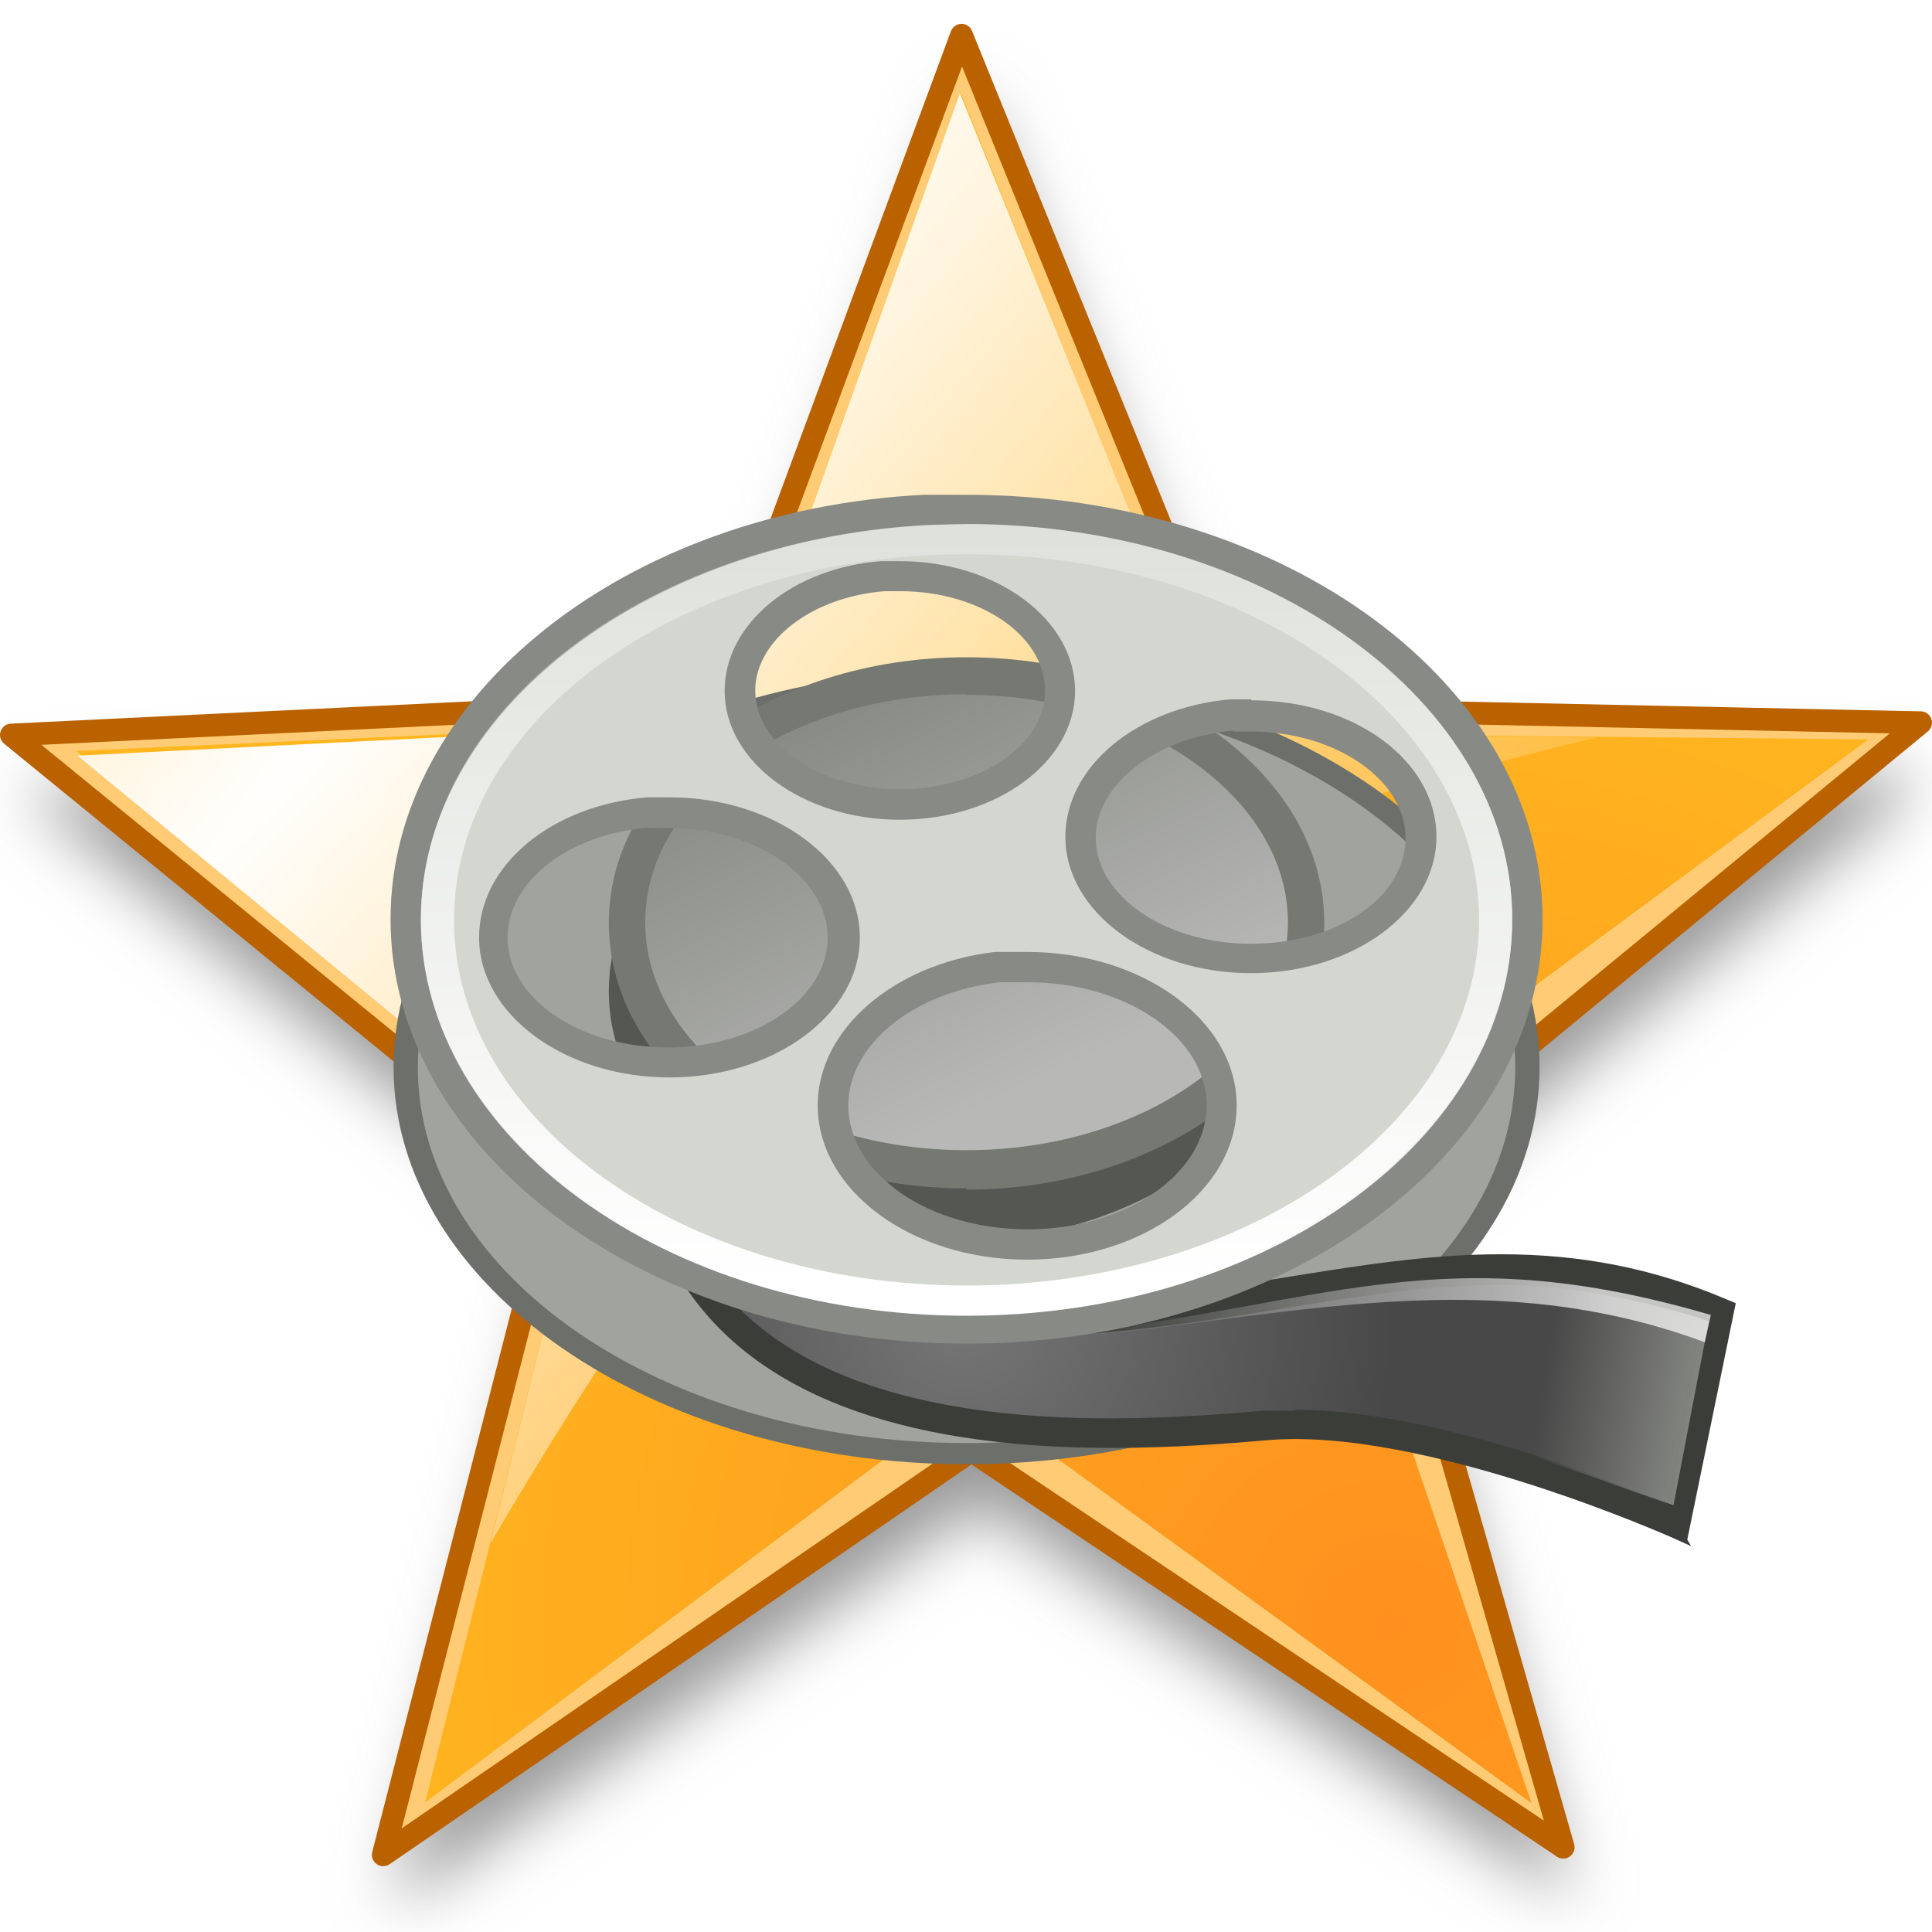
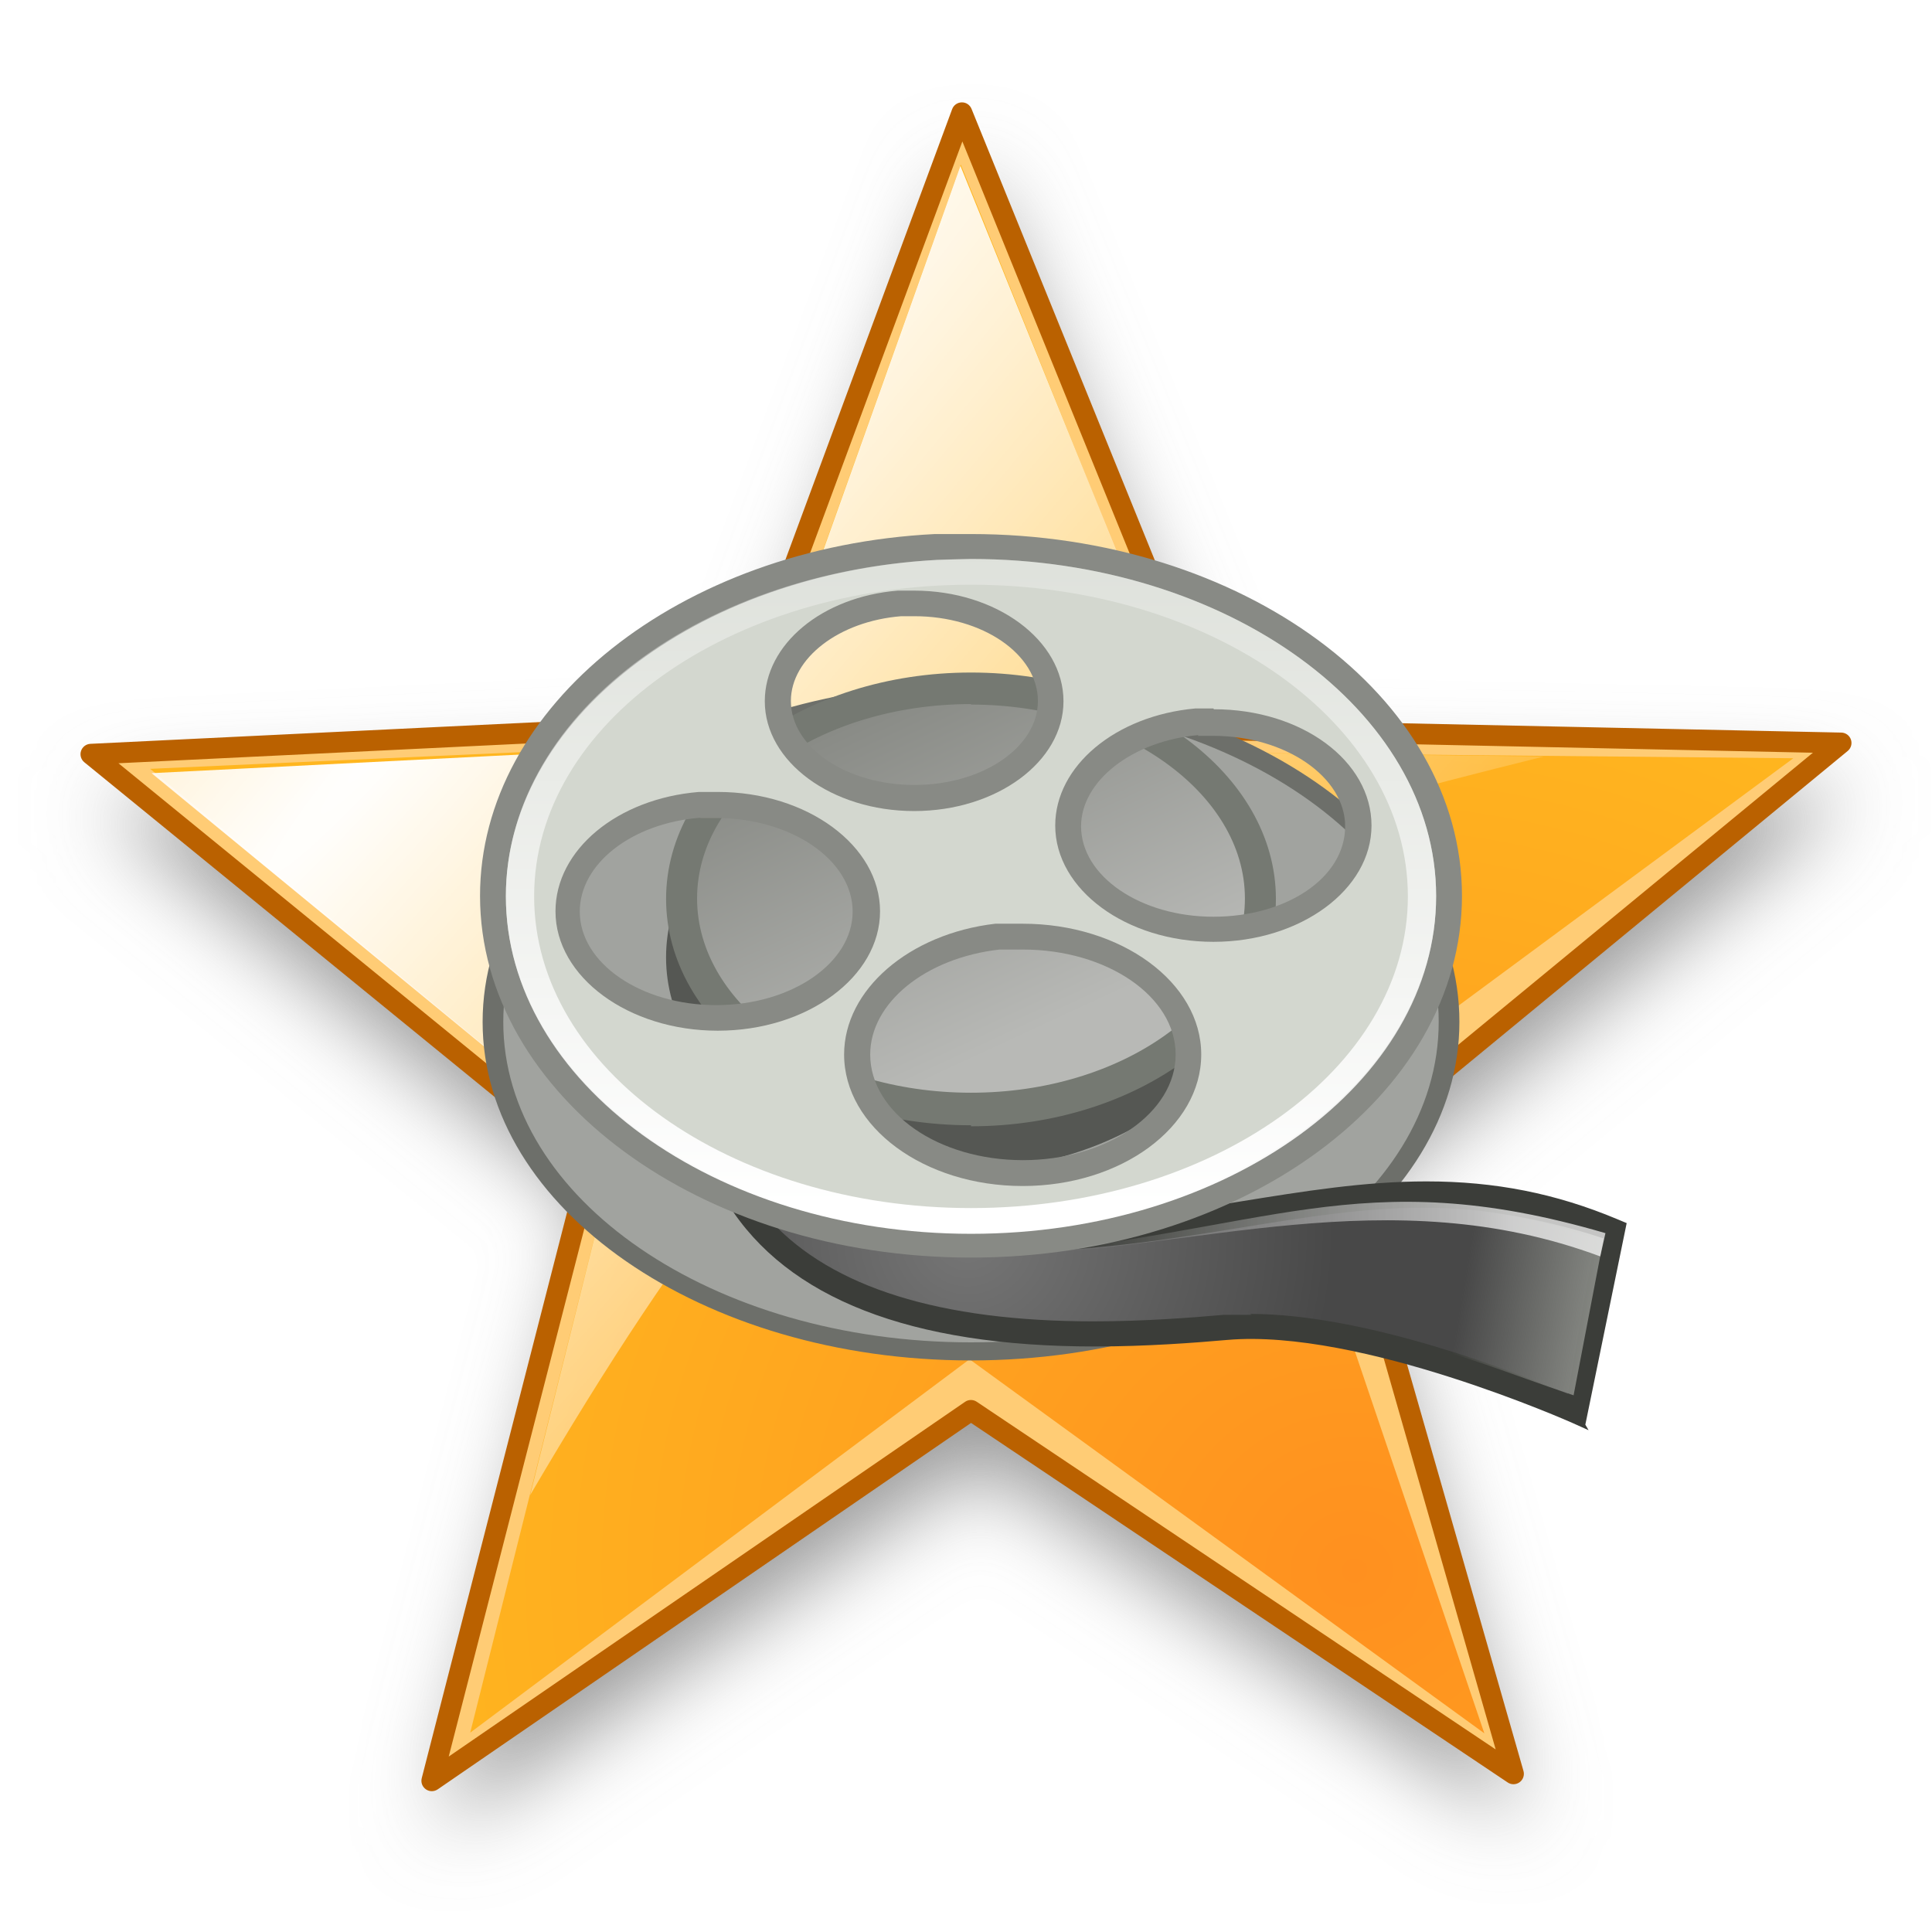
- <svg xmlns="http://www.w3.org/2000/svg" version="1.1" width="100%" height="100%" viewBox="0 0 256 256">
+ <svg xmlns="http://www.w3.org/2000/svg" version="1.1" width="100%" height="100%" viewBox="0 0 192 192" preserveAspectRatio="xMinYMin none">
  <filter id="f">
    <feGaussianBlur stdDeviation="4.25" />
  </filter>
  <g filter="url(#f)">
-     <polygon fill="#999" points="208.381,251.829 129.96,199.288 52.023,252.838 74.999,163.38 2.748,104.442 96.016,99.921 128.654,11.719 164.861,100.884 255.743,102.811 182.891,162.801 " />
+     <polygon fill="#999" points="151.262,181.133 97.348,145.012 43.767,181.826 59.563,120.324 9.891,79.804 74.013,76.695 96.451,16.056 121.343,77.357 183.823,78.683 133.736,119.926" />
  </g>
-   <path fill="#FFCC75" d="M207.137,244.77l-78.422-52.535l-77.936,53.545l22.972-89.455L1.5,97.386l93.268-4.52l32.64-88.202 l36.207,89.165l90.883,1.924l-72.854,59.991L207.137,244.77z" />
-   <path fill="#BA6100" d="M50.779,247.279c-0.301,0-0.604-0.09-0.861-0.271c-0.512-0.357-0.751-0.996-0.594-1.604l22.735-88.526 L0.551,98.548c-0.482-0.392-0.67-1.043-0.476-1.631c0.195-0.589,0.732-1.001,1.353-1.03l92.277-4.472l32.292-87.271 c0.214-0.583,0.764-0.971,1.385-0.981c0.626-0.017,1.181,0.362,1.416,0.937l35.834,88.251l89.896,1.904 c0.627,0.014,1.182,0.417,1.389,1.009c0.206,0.592,0.02,1.251-0.465,1.651l-72.094,59.364l25.223,88.078 c0.174,0.604-0.048,1.256-0.559,1.627c-0.51,0.371-1.199,0.386-1.719,0.035l-77.578-51.972l-77.096,52.97 C51.373,247.191,51.077,247.279,50.779,247.279z M5.483,98.694L74.7,155.159c0.455,0.37,0.651,0.969,0.504,1.538l-21.978,85.576 l74.636-51.276c0.506-0.351,1.177-0.353,1.686-0.011l75.017,50.256l-24.36-85.084c-0.166-0.574,0.026-1.191,0.487-1.571 l69.727-57.417l-86.835-1.838c-0.601-0.012-1.134-0.38-1.362-0.937l-34.75-85.581L96.178,93.387 c-0.208,0.564-0.735,0.948-1.335,0.979L5.483,98.694z" />
-   <radialGradient id="rg1" cx="7332.403" cy="-12025.377" r="871.51" gradientTransform="matrix(0.1609 0 0 -0.1534 -995.6151 -1629.292)" gradientUnits="userSpaceOnUse">
+   <path fill="#FFCC75" d="M150.406,176.279l-53.914-36.118l-53.582,36.813l15.793-61.502L9.031,74.953l64.122-3.107l22.44-60.639l24.891,61.301l62.482,1.322l-50.087,41.245L150.406,176.279z" />
+   <path fill="#BA6100" d="M42.912,178.006c-0.207,0-0.415-0.063-0.592-0.188c-0.352-0.246-0.516-0.686-0.408-1.104l15.63-60.861L8.379,75.751c-0.331-0.27-0.46-0.717-0.327-1.121c0.134-0.404,0.503-0.688,0.93-0.709l63.44-3.074l22.201-59.998c0.147-0.4,0.525-0.668,0.952-0.675c0.43-0.012,0.812,0.249,0.973,0.644l24.637,60.675l61.803,1.31c0.431,0.01,0.812,0.285,0.953,0.692c0.143,0.405,0.015,0.86-0.318,1.135l-49.564,40.814l17.342,60.553c0.119,0.416-0.033,0.863-0.385,1.119s-0.824,0.266-1.183,0.023L96.5,141.409l-53.003,36.417C43.319,177.943,43.117,178.006,42.912,178.006z M11.771,75.851l47.587,38.821c0.313,0.256,0.447,0.666,0.346,1.059l-15.11,58.834l51.313-35.254c0.348-0.24,0.808-0.242,1.158-0.006l51.574,34.551l-16.748-58.496c-0.113-0.395,0.02-0.818,0.336-1.079l47.937-39.476l-59.698-1.264c-0.413-0.008-0.779-0.262-0.938-0.645L95.639,14.058L74.125,72.203c-0.143,0.389-0.505,0.652-0.918,0.674L11.771,75.851z" />
+   <radialGradient id="i1" cx="8069.127" cy="14276.228" r="599.165" gradientTransform="matrix(0.1609 0 0 0.1534 -1163.706 -2033.885)" gradientUnits="userSpaceOnUse">
    <stop offset="0" stop-color="#FF901F" />
    <stop offset="1" stop-color="#FFB61F" />
  </radialGradient>
-   <path fill="url(#rg1)" d="M202.923,238.914l-74.415-54.066l-72.176,53.978l20.966-83.609L10.07,99.501l87.371-3.932 l29.808-83.414l34.183,84.988l86.16,0.827l-73.92,54.615L202.923,238.914z" />
-   <radialGradient id="rg2" cx="9042.443" cy="-423.736" r="732.893" gradientTransform="matrix(0.1571 0.1372 1.3346 -1.5288 -806.8312 -1797.827)" gradientUnits="userSpaceOnUse">
+   <path fill="url(#i1)" d="M147.51,172.254l-51.16-37.171l-49.621,37.108l14.414-57.48L14.924,76.407l60.068-2.704l20.493-57.348l23.499,58.431l59.236,0.567l-50.82,37.549L147.51,172.254z" />
+   <radialGradient id="i2" cx="10495.248" cy="994.997" r="503.861" gradientTransform="matrix(0.1571 0.1372 -1.3346 1.5288 -279.7285 -2890.811)" gradientUnits="userSpaceOnUse">
    <stop offset="0" stop-color="#FFF" />
    <stop offset="1" stop-color="#FFF" stop-opacity="0" />
  </radialGradient>
-   <path fill="url(#rg2)" d="M64.994,204.486l12.304-49.271l-67.023-55.087l87.162-4.404l29.754-83.389l34.385,84.816 l49.998,0.554C133.813,117.033,110.292,127.269,64.994,204.486z" />
-   <path fill="#A1A39F" d="M202.386,141.401c0,28.199-33.26,51.017-74.314,51.017c-41.052,0-74.313-22.899-74.313-51.017 c0-28.238,33.26-51.018,74.313-51.018C169.128,90.386,202.386,113.284,202.386,141.401z" />
-   <path fill="#6D6F6A" d="M128.073,194.024c-41.775,0-75.921-23.584-75.921-52.623c0-29.043,33.983-52.622,75.921-52.622 c41.938,0,75.924,23.579,75.924,52.622C203.995,170.44,169.849,194.024,128.073,194.024z M128.073,91.591 c-40.17,0-72.709,22.294-72.709,49.811c0,27.518,32.539,49.813,72.709,49.813c40.171,0,72.707-22.252,72.707-49.813 C200.78,113.844,168.241,91.591,128.073,91.591z" />
-   <path fill="#555753" d="M171.457,131.359c0,18.316-20.288,33.18-45.392,33.18c-24.987,0-45.394-14.863-45.394-33.18 c0-18.32,20.247-33.181,45.394-33.181c24.904,0,45.392,14.861,45.392,33.339V131.359z" />
-   <radialGradient id="rg3" cx="412.894" cy="-643.785" r="14.26" gradientTransform="matrix(4 0 0 -4 -1524.016 -2400.711)" gradientUnits="userSpaceOnUse">
+   <path fill="url(#i2)" d="M52.685,148.585l8.458-33.874L15.064,76.837l59.924-3.027l20.456-57.33l23.64,58.312l34.373,0.381C99.997,88.46,83.827,95.498,52.685,148.585z" />
+   <path fill="#A1A39F" d="M144.003,101.557c0,18.028-21.262,32.615-47.507,32.615c-26.244,0-47.507-14.641-47.507-32.615c0-18.052,21.263-32.614,47.507-32.614C122.742,68.943,144.003,83.582,144.003,101.557z" />
+   <path fill="#6D6F6A" d="M96.497,135.199c-26.707,0-48.535-15.077-48.535-33.643c0-18.567,21.725-33.642,48.535-33.642s48.537,15.073,48.537,33.642C145.031,120.122,123.203,135.199,96.497,135.199z M96.497,69.713c-25.68,0-46.482,14.253-46.482,31.843c0,17.592,20.802,31.846,46.482,31.846s46.48-14.226,46.48-31.846C142.977,83.939,122.175,69.713,96.497,69.713z" />
+   <path fill="#555753" d="M124.23,95.138c0,11.709-12.969,21.211-29.017,21.211c-15.974,0-29.021-9.502-29.021-21.211c0-11.713,12.944-21.213,29.021-21.213c15.92,0,29.017,9.5,29.017,21.313V95.138L124.23,95.138z" />
+   <radialGradient id="i3" cx="245.036" cy="1233.494" r="9.116" gradientTransform="matrix(4 0 0 4 -883.9766 -4811.305)" gradientUnits="userSpaceOnUse">
    <stop offset="0" stop-color="#767676" />
    <stop offset="1" stop-color="#484848" />
  </radialGradient>
-   <path fill="url(#rg3)" d="M222.473,202.057c0,0-33.422-15.021-55.032-13.134c-22.818,2.014-61.059,3.366-75.924-20.246 c63.469,19.118,92.793-12.653,135.776,5.261L222.473,202.057z" />
-   <path fill="#3B3D39" d="M224.079,204.871l-2.356-1.061c-0.312-0.137-33.141-14.782-53.829-12.973 c-4.941,0.431-12.454,1.019-20.568,1.019c-28.64,0-47.802-7.471-57.04-22.176l-2.884-4.536l5.142,1.556 c14.059,4.218,27.556,6.308,41.373,6.308c13.258,0,24.786-1.872,35.955-3.678c9.963-1.609,19.362-3.134,29.003-3.134 c10.644,0,20.086,1.857,29.644,5.864L230,172.68l-6.428,31.334L224.079,204.871z M171.457,186.793 c18.236,0,41.775,9.281,49.409,12.452l4.216-24.02c-8.557-3.361-17.072-4.944-26.633-4.944c-9.318,0-18.559,1.499-28.358,3.088 c-11.33,1.829-23.02,3.728-36.595,3.728c-12.209,0-24.221-1.583-36.595-4.821c9.559,10.405,26.392,15.666,50.212,15.666 c7.952,0,15.348-0.574,20.207-1.008h4.416L171.457,186.793z" />
-   <linearGradient id="lg1" gradientUnits="userSpaceOnUse" x1="570.419" y1="-641.688" x2="575.44" y2="-655.747" gradientTransform="matrix(3.044 0 0 -3.9468 -1617.325 -2443.396)">
+   <path fill="url(#i3)" d="M156.846,140.333c0,0-21.367-9.603-35.183-8.396c-14.587,1.287-39.034,2.151-48.537-12.943c40.575,12.222,59.321-8.09,86.799,3.363L156.846,140.333z" />
+   <path fill="#3B3D39" d="M157.871,142.133l-1.508-0.679c-0.197-0.087-21.186-9.449-34.41-8.292c-3.159,0.275-7.962,0.65-13.148,0.65c-18.309,0-30.56-4.775-36.465-14.178l-1.844-2.898l3.287,0.994c8.988,2.695,17.617,4.031,26.45,4.031c8.476,0,15.846-1.195,22.985-2.351c6.369-1.029,12.378-2.004,18.541-2.004c6.806,0,12.841,1.188,18.95,3.749l0.948,0.396l-4.108,20.031L157.871,142.133z M124.23,130.575c11.658,0,26.707,5.934,31.586,7.961l2.695-15.354c-5.47-2.149-10.914-3.162-17.025-3.162c-5.957,0-11.864,0.959-18.129,1.976c-7.243,1.169-14.717,2.383-23.396,2.383c-7.804,0-15.483-1.012-23.395-3.082c6.111,6.651,16.872,10.017,32.1,10.017c5.083,0,9.812-0.369,12.918-0.646h2.823L124.23,130.575z" />
+   <linearGradient id="i4" gradientUnits="userSpaceOnUse" x1="416.963" y1="1240.104" x2="420.173" y2="1249.092" gradientTransform="matrix(3.044 0 0 3.9468 -1178.521 -4826.248)">
    <stop offset="0" stop-color="#888A85" />
    <stop offset="1" stop-color="#B8B9B6" />
  </linearGradient>
-   <path fill="url(#lg1)" d="M173.063,122.118c0,18.079-20.166,32.7-44.99,32.7c-24.825,0-44.99-14.622-44.99-32.7 c0-18.074,20.164-32.697,44.99-32.697c24.824,0,44.99,14.462,44.99,32.537V122.118z" />
-   <path fill="#757972" d="M128.073,157.469c-26.231,0-47.4-15.787-47.4-35.191c0-19.4,21.33-35.188,47.4-35.188 c26.071,0,47.399,15.789,47.399,35.188c0,19.404-21.289,35.35-47.399,35.35V157.469z M128.073,91.992 c-23.501,0-42.581,13.577-42.581,30.209c0,16.673,19.122,30.205,42.581,30.205c23.46,0,42.581-13.576,42.581-30.205 c0-16.471-19.279-30.129-42.581-30.129V91.992z" />
-   <path fill="#D3D7CF" d="M128.073,67.57h-0.501c-0.959,0.002-1.941-0.032-2.889,0c-0.462,0.015-0.92-0.021-1.382,0 c-0.305,0.01-0.58-0.017-0.879,0c-38.964,2.088-69.092,25.626-69.092,54.229c0,29.965,33.3,54.228,74.315,54.228 c41.014,0,74.315-24.102,74.315-54.228c0-30.129-33.343-54.229-74.315-54.229L128.073,67.57L128.073,67.57z M116.826,76.365 c0.253-0.021,0.498,0.015,0.754,0c0.539-0.029,1.085,0,1.632,0c11.73,0,21.208,6.829,21.208,15.185s-9.478,15.062-21.208,15.062 c-11.731,0-21.209-6.707-21.209-15.062c0-7.231,8.437-14.062,18.881-14.824L116.826,76.365z M88.707,140.637 c-12.815,0-23.219-7.39-23.219-16.549c0-8.516,8.877-15.625,20.447-16.551c0.875-0.072,1.859,0,2.764,0 c12.814,0,23.218,7.391,23.218,16.551c0,9.159-10.444,16.467-23.297,16.467L88.707,140.637z M136.107,164.741 c-14.183,0-25.75-8.274-25.75-18.438c0-9.159,9.481-16.912,21.731-18.32c0.096-0.01,0.157,0.011,0.254,0h0.122c0,0,0.113,0,0.125,0 h0.125h0.378h0.123c0.97-0.079,1.888,0,2.889,0c14.182,0,25.748,8.154,25.748,18.32c0,10.163-10.845,18.478-25.305,18.478 L136.107,164.741z M165.831,126.98c-12.45,0-22.574-7.151-22.574-16.067c0-8.234,8.797-15.183,19.963-16.188 c0.267-0.025,0.482,0.019,0.754,0c0.472-0.03,0.905,0.007,1.384,0c0.198-0.005,0.305,0,0.502,0c12.451,0,22.575,7.272,22.575,16.188 c0,8.917-10.042,16.067-22.495,16.067H165.831z" />
-   <path fill="#888A85" d="M128.073,65.56c42.179,0,76.325,25.268,76.325,56.24c0,31.09-34.226,56.236-76.325,56.236 c-42.097,0-76.323-25.266-76.323-56.238c0-29.446,31.012-54.228,70.7-56.239L128.073,65.56L128.073,65.56z M122.85,69.577 c-37.759,2.048-67.082,25.226-67.082,52.221c0,28.881,32.457,52.221,72.306,52.221s72.305-23.5,72.305-52.221 c0-28.721-32.458-52.362-72.305-52.362L122.85,69.577z" />
-   <path fill="#888A85" d="M119.235,74.356c12.814,0,23.217,7.714,23.217,17.195c0,9.4-10.403,17.071-23.217,17.071 c-12.815,0-23.218-7.671-23.218-17.071c0-8.838,8.877-16.23,20.687-17.195H119.235z M117.228,78.335 c-9.683,0.767-17.153,6.546-17.153,13.175c0,7.191,8.595,13.056,19.201,13.056c10.604,0,19.203-5.864,19.203-13.056 c0-7.271-8.6-13.175-19.203-13.175H117.228z" />
-   <path fill="#888A85" d="M165.831,92.797c13.658,0,24.505,8.033,24.505,18.076c0,9.961-11.049,18.076-24.586,18.076 c-13.536,0-24.583-8.115-24.583-18.076c0-9.241,9.359-17.073,21.772-18.199h2.814L165.831,92.797z M163.422,96.813 c-10.284,0.907-18.236,7.149-18.236,14.181c0,7.753,9.239,14.059,20.568,14.059c11.328,0,20.483-6.025,20.483-14.059 c0-7.632-9.237-14.06-20.483-14.06h-2.411L163.422,96.813z" />
-   <path fill="#888A85" d="M88.707,105.651c13.897,0,25.227,8.356,25.227,18.556c0,10.203-11.328,18.559-25.227,18.559 c-13.899,0-25.227-8.355-25.227-18.559c0-9.56,9.603-17.511,22.293-18.556h2.812H88.707z M85.895,109.667 c-10.604,0.872-18.639,7.15-18.639,14.581c0,8.036,9.52,14.542,21.209,14.542c11.691,0,21.208-6.548,21.208-14.542 c0-7.993-9.52-14.543-21.208-14.543h-2.409L85.895,109.667z" />
-   <path fill="#888A85" d="M136.107,126.137c15.304,0,27.757,9.119,27.757,20.327c0,11.284-12.452,20.446-27.757,20.446 c-15.307,0-27.758-9.16-27.758-20.446c0-10.042,10.082-18.76,23.499-20.327h4.418H136.107L136.107,126.137z M132.492,130.152 c-11.53,1.308-20.087,8.313-20.087,16.312c0,9.077,10.646,16.426,23.741,16.426c13.097,0,23.739-7.389,23.739-16.426 c0-9.001-10.645-16.312-23.739-16.312h-3.515H132.492L132.492,130.152z" />
-   <linearGradient id="lg2" gradientUnits="userSpaceOnUse" x1="440.131" y1="-701.557" x2="440.131" y2="-665.522" gradientTransform="matrix(3.804 0 0 -3.752 -1546.183 -2462.444)">
+   <path fill="url(#i4)" d="M125.258,89.228c0,11.559-12.892,20.906-28.761,20.906c-15.87,0-28.761-9.348-28.761-20.906c0-11.555,12.891-20.901,28.761-20.901c15.87,0,28.761,9.245,28.761,20.8V89.228z" />
+   <path fill="#757972" d="M96.497,111.828c-16.77,0-30.302-10.092-30.302-22.498c0-12.401,13.636-22.495,30.302-22.495c16.667,0,30.301,10.094,30.301,22.495c0,12.406-13.61,22.599-30.301,22.599V111.828z M96.497,69.97c-15.024,0-27.222,8.68-27.222,19.313c0,10.658,12.225,19.31,27.222,19.31c14.998,0,27.221-8.68,27.221-19.31c0-10.53-12.325-19.263-27.221-19.263V69.97z" />
+   <path fill="#D3D7CF" d="M96.497,54.357h-0.32c-0.613,0.002-1.241-0.021-1.847,0c-0.295,0.01-0.588-0.014-0.883,0c-0.194,0.006-0.371-0.01-0.562,0C67.976,55.693,48.715,70.74,48.715,89.025c0,19.157,21.289,34.667,47.51,34.667c26.218,0,47.507-15.406,47.507-34.667c0-19.262-21.314-34.668-47.507-34.668H96.497L96.497,54.357z M89.307,59.98c0.162-0.015,0.318,0.01,0.482,0c0.345-0.021,0.694,0,1.043,0c7.499,0,13.559,4.365,13.559,9.707s-6.061,9.629-13.559,9.629c-7.499,0-13.559-4.287-13.559-9.629c0-4.623,5.394-8.99,12.071-9.478L89.307,59.98z M71.331,101.068c-8.192,0-14.843-4.726-14.843-10.581c0-5.444,5.675-9.989,13.072-10.58c0.56-0.047,1.188,0,1.767,0c8.192,0,14.843,4.725,14.843,10.58c0,5.854-6.677,10.528-14.894,10.528L71.331,101.068z M101.632,116.479c-9.065,0-16.46-5.289-16.46-11.787c0-5.854,6.061-10.813,13.893-11.713c0.061-0.006,0.101,0.008,0.162,0h0.078c0,0,0.073,0,0.08,0h0.08h0.242h0.079c0.62-0.051,1.207,0,1.847,0c9.066,0,16.46,5.213,16.46,11.713c0,6.496-6.934,11.813-16.177,11.813L101.632,116.479z M120.634,92.337c-7.959,0-14.431-4.572-14.431-10.271c0-5.264,5.624-9.707,12.762-10.35c0.17-0.016,0.309,0.012,0.482,0c0.301-0.02,0.578,0.006,0.885,0c0.127-0.003,0.195,0,0.32,0c7.959,0,14.433,4.648,14.433,10.35s-6.42,10.271-14.381,10.271H120.634z" />
+   <path fill="#888A85" d="M96.497,53.072c26.963,0,48.792,16.154,48.792,35.953c0,19.875-21.879,35.952-48.792,35.952c-26.912,0-48.792-16.151-48.792-35.952c0-18.826,19.825-34.668,45.198-35.953H96.497L96.497,53.072z M93.158,55.64c-24.139,1.309-42.885,16.127-42.885,33.385c0,18.463,20.75,33.385,46.224,33.385s46.224-15.023,46.224-33.385c0-18.36-20.75-33.475-46.224-33.475L93.158,55.64z" />
+   <path fill="#888A85" d="M90.847,58.695c8.191,0,14.841,4.933,14.841,10.994c0,6.008-6.649,10.912-14.841,10.912c-8.193,0-14.843-4.904-14.843-10.912c0-5.65,5.675-10.377,13.225-10.994H90.847z M89.563,61.238c-6.19,0.49-10.966,4.186-10.966,8.424c0,4.598,5.495,8.346,12.274,8.346c6.779,0,12.275-3.748,12.275-8.346c0-4.648-5.496-8.424-12.275-8.424H89.563z" />
+   <path fill="#888A85" d="M120.634,70.484c8.731,0,15.665,5.137,15.665,11.557c0,6.367-7.063,11.557-15.716,11.557s-15.716-5.188-15.716-11.557c0-5.908,5.982-10.914,13.919-11.635h1.799L120.634,70.484z M119.094,73.052c-6.574,0.58-11.658,4.57-11.658,9.065c0,4.956,5.906,8.987,13.148,8.987s13.096-3.853,13.096-8.987c0-4.88-5.906-8.988-13.096-8.988h-1.541L119.094,73.052z" />
+   <path fill="#888A85" d="M71.331,78.703c8.885,0,16.127,5.342,16.127,11.861c0,6.523-7.242,11.866-16.127,11.866c-8.885,0-16.127-5.343-16.127-11.866c0-6.111,6.139-11.194,14.252-11.861h1.798H71.331z M69.533,81.269c-6.779,0.56-11.916,4.572-11.916,9.322c0,5.137,6.086,9.297,13.559,9.297c7.474,0,13.558-4.188,13.558-9.297s-6.086-9.297-13.558-9.297h-1.54L69.533,81.269z" />
+   <path fill="#888A85" d="M101.632,91.798c9.783,0,17.745,5.831,17.745,12.995c0,7.215-7.96,13.072-17.745,13.072s-17.745-5.856-17.745-13.072c0-6.42,6.445-11.993,15.021-12.995h2.824H101.632L101.632,91.798z M99.32,94.366c-7.37,0.836-12.84,5.314-12.84,10.427c0,5.803,6.806,10.502,15.178,10.502c8.371,0,15.176-4.725,15.176-10.502c0-5.754-6.805-10.427-15.176-10.427h-2.247H99.32L99.32,94.366z" />
+   <linearGradient id="i5" gradientUnits="userSpaceOnUse" x1="274.42" y1="1296.22" x2="274.42" y2="1273.182" gradientTransform="matrix(3.804 0 0 3.752 -947.3986 -4743.707)">
    <stop offset="0" stop-color="#FFF" />
    <stop offset="1" stop-color="#FFF" stop-opacity="0" />
  </linearGradient>
-   <path fill="url(#lg2)" d="M128.073,174.342c-39.867,0-72.306-23.584-72.306-52.456c0-28.986,32.437-52.449,72.306-52.449 c39.827,0,72.305,23.584,72.305,52.449C200.378,150.717,168.021,174.342,128.073,174.342z M128.073,73.44 c-37.511,0-67.911,21.663-67.911,48.445c0,26.792,30.52,48.453,67.911,48.453c37.511,0,67.911-21.661,67.911-48.453 C195.983,95.102,165.624,73.44,128.073,73.44z" />
-   <linearGradient id="lg3" gradientUnits="userSpaceOnUse" x1="503.711" y1="-754.519" x2="497.685" y2="-753.515" gradientTransform="matrix(3.54 0 0 -3.54 -1557.37 -2484.05)">
+   <path fill="url(#i5)" d="M96.497,122.615c-25.486,0-46.224-15.076-46.224-33.535c0-18.53,20.736-33.53,46.224-33.53c25.46,0,46.224,15.077,46.224,33.53C142.721,107.514,122.034,122.615,96.497,122.615z M96.497,58.109c-23.98,0-43.415,13.85-43.415,30.971c0,17.128,19.511,30.977,43.415,30.977c23.98,0,43.415-13.849,43.415-30.977C139.91,71.958,120.502,58.109,96.497,58.109z" />
+   <linearGradient id="i6" gradientUnits="userSpaceOnUse" x1="331.389" y1="1351.816" x2="327.537" y2="1351.174" gradientTransform="matrix(3.54 0 0 3.54 -1014.16 -4654.754)">
    <stop offset="0" stop-color="#888A85" />
    <stop offset="1" stop-color="#888A85" stop-opacity="0" />
  </linearGradient>
-   <path fill="url(#lg3)" d="M221.748,199.445c-10.486-3.515-16.79-6.305-28.399-9.074l1.334-19.725 c8.036-0.807,19.683,0.401,31.734,4.416L221.748,199.445z" />
-   <linearGradient id="lg4" gradientUnits="userSpaceOnUse" x1="436.101" y1="-650.8" x2="418.927" y2="-650.8" gradientTransform="matrix(4 0 0 -4 -1531.898 -2429.594)">
+   <path fill="url(#i6)" d="M156.382,138.664c-6.704-2.247-10.733-4.031-18.155-5.801l0.853-12.609c5.138-0.516,12.583,0.256,20.287,2.822L156.382,138.664z" />
+   <linearGradient id="i7" gradientUnits="userSpaceOnUse" x1="260.583" y1="1240.585" x2="249.603" y2="1240.585" gradientTransform="matrix(4 0 0 4 -891.8594 -4840.188)">
    <stop offset="0" stop-color="#FFF" />
    <stop offset="1" stop-color="#FFF" stop-opacity="0" />
  </linearGradient>
-   <path opacity="0.7" fill="url(#lg4)" enable-background="new  " d="M225.894,177.855c-32.732-12.171-63.038-0.912-94.56,0 c42.837-3.615,56.979-14.86,95.368-3.615L225.894,177.855z" />
+   <path opacity="0.7" fill="url(#i7)" d="M159.031,124.861c-20.926-7.78-40.299-0.582-60.451,0c27.385-2.312,36.426-9.5,60.967-2.312L159.031,124.861z" />
</svg>
